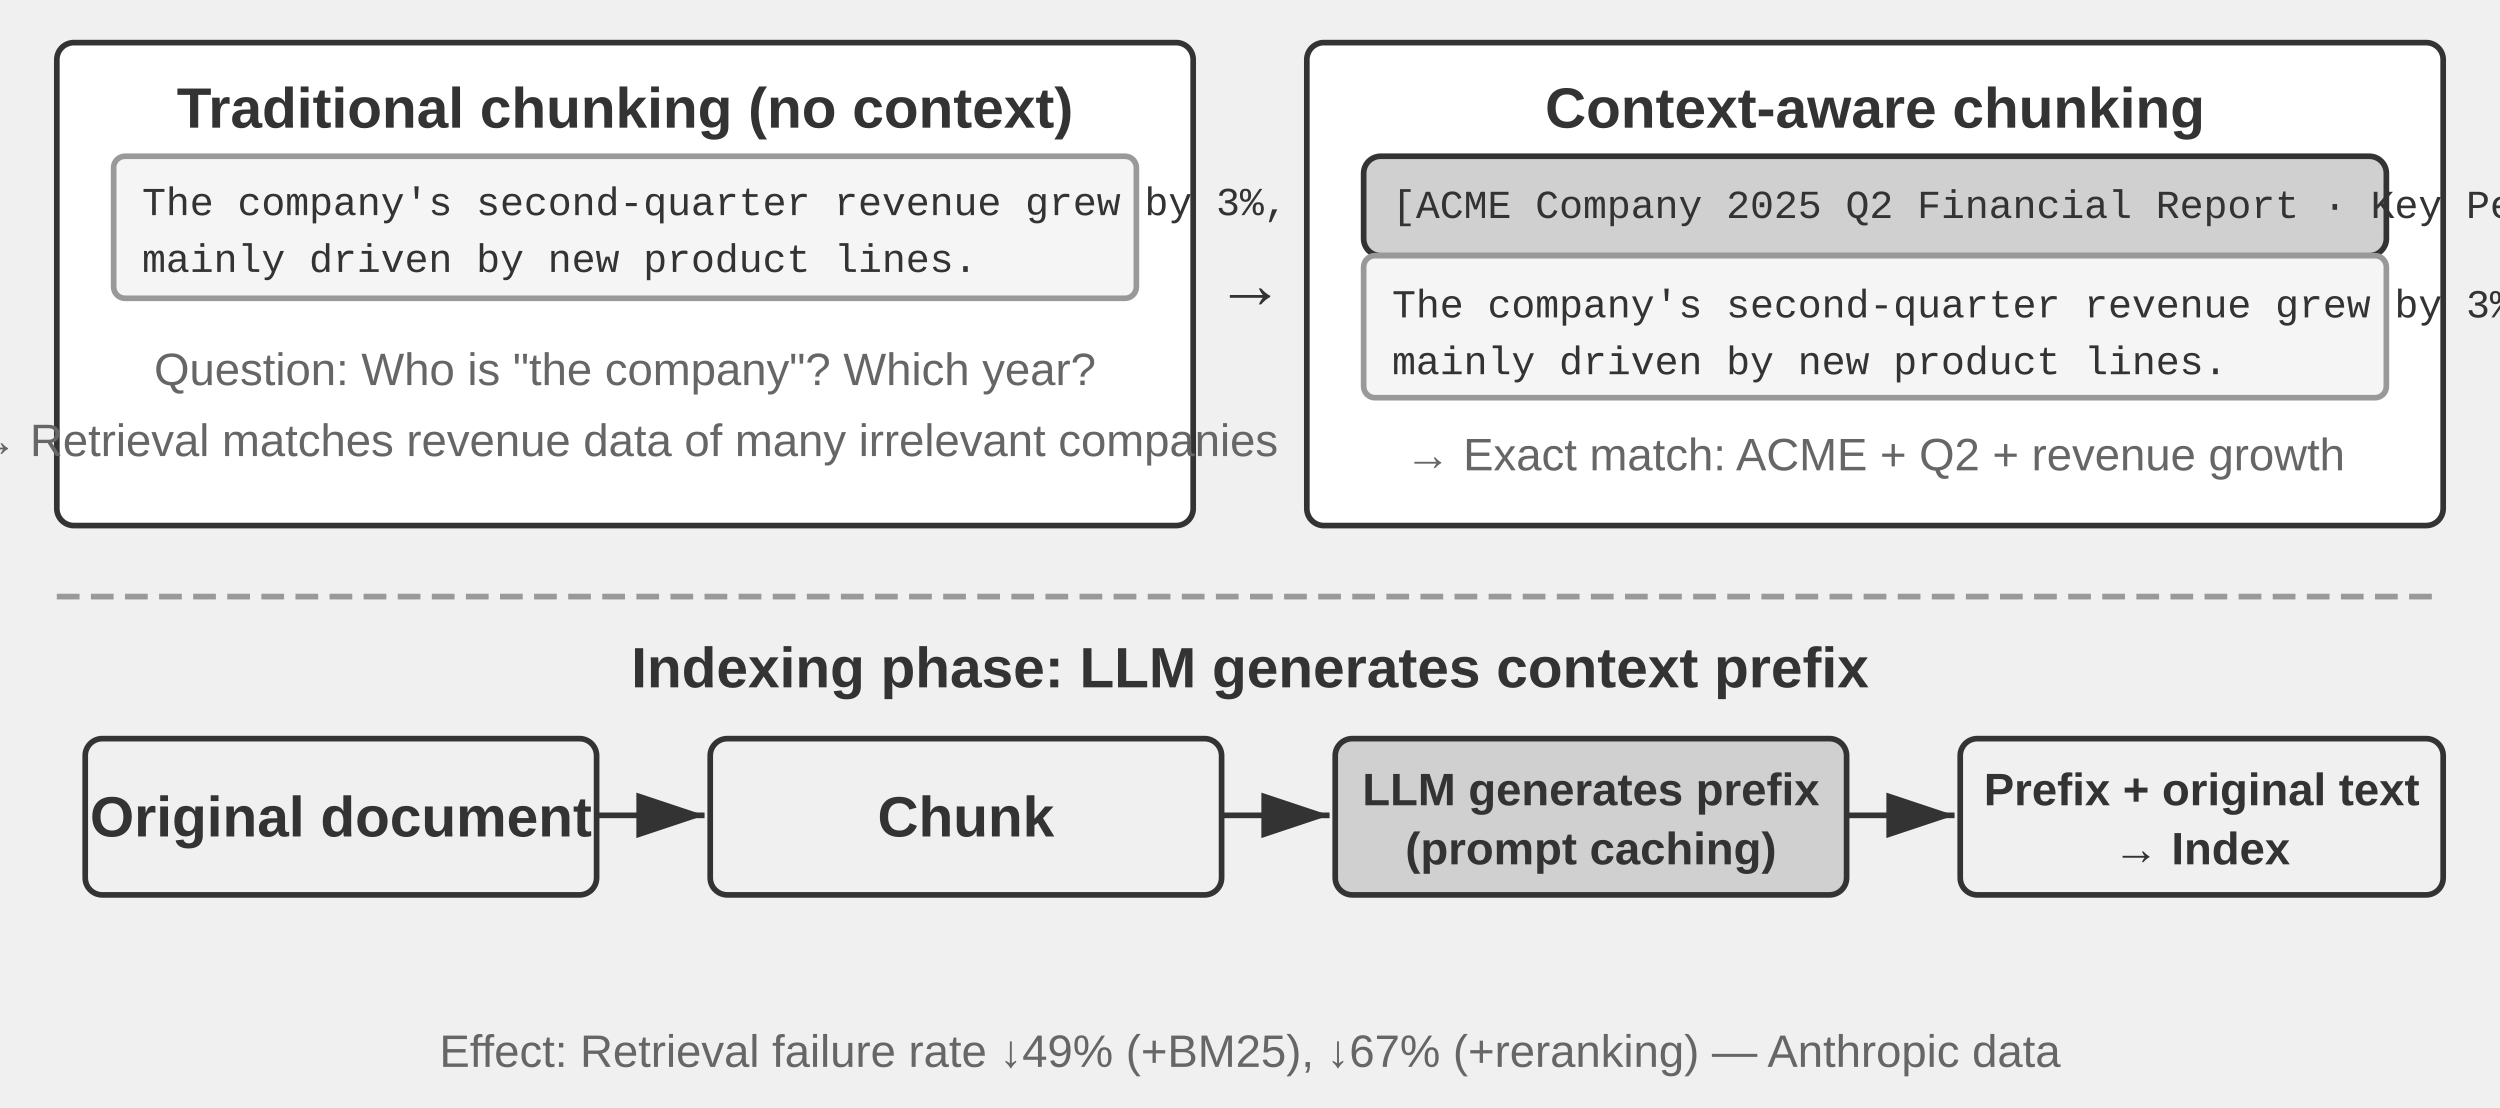
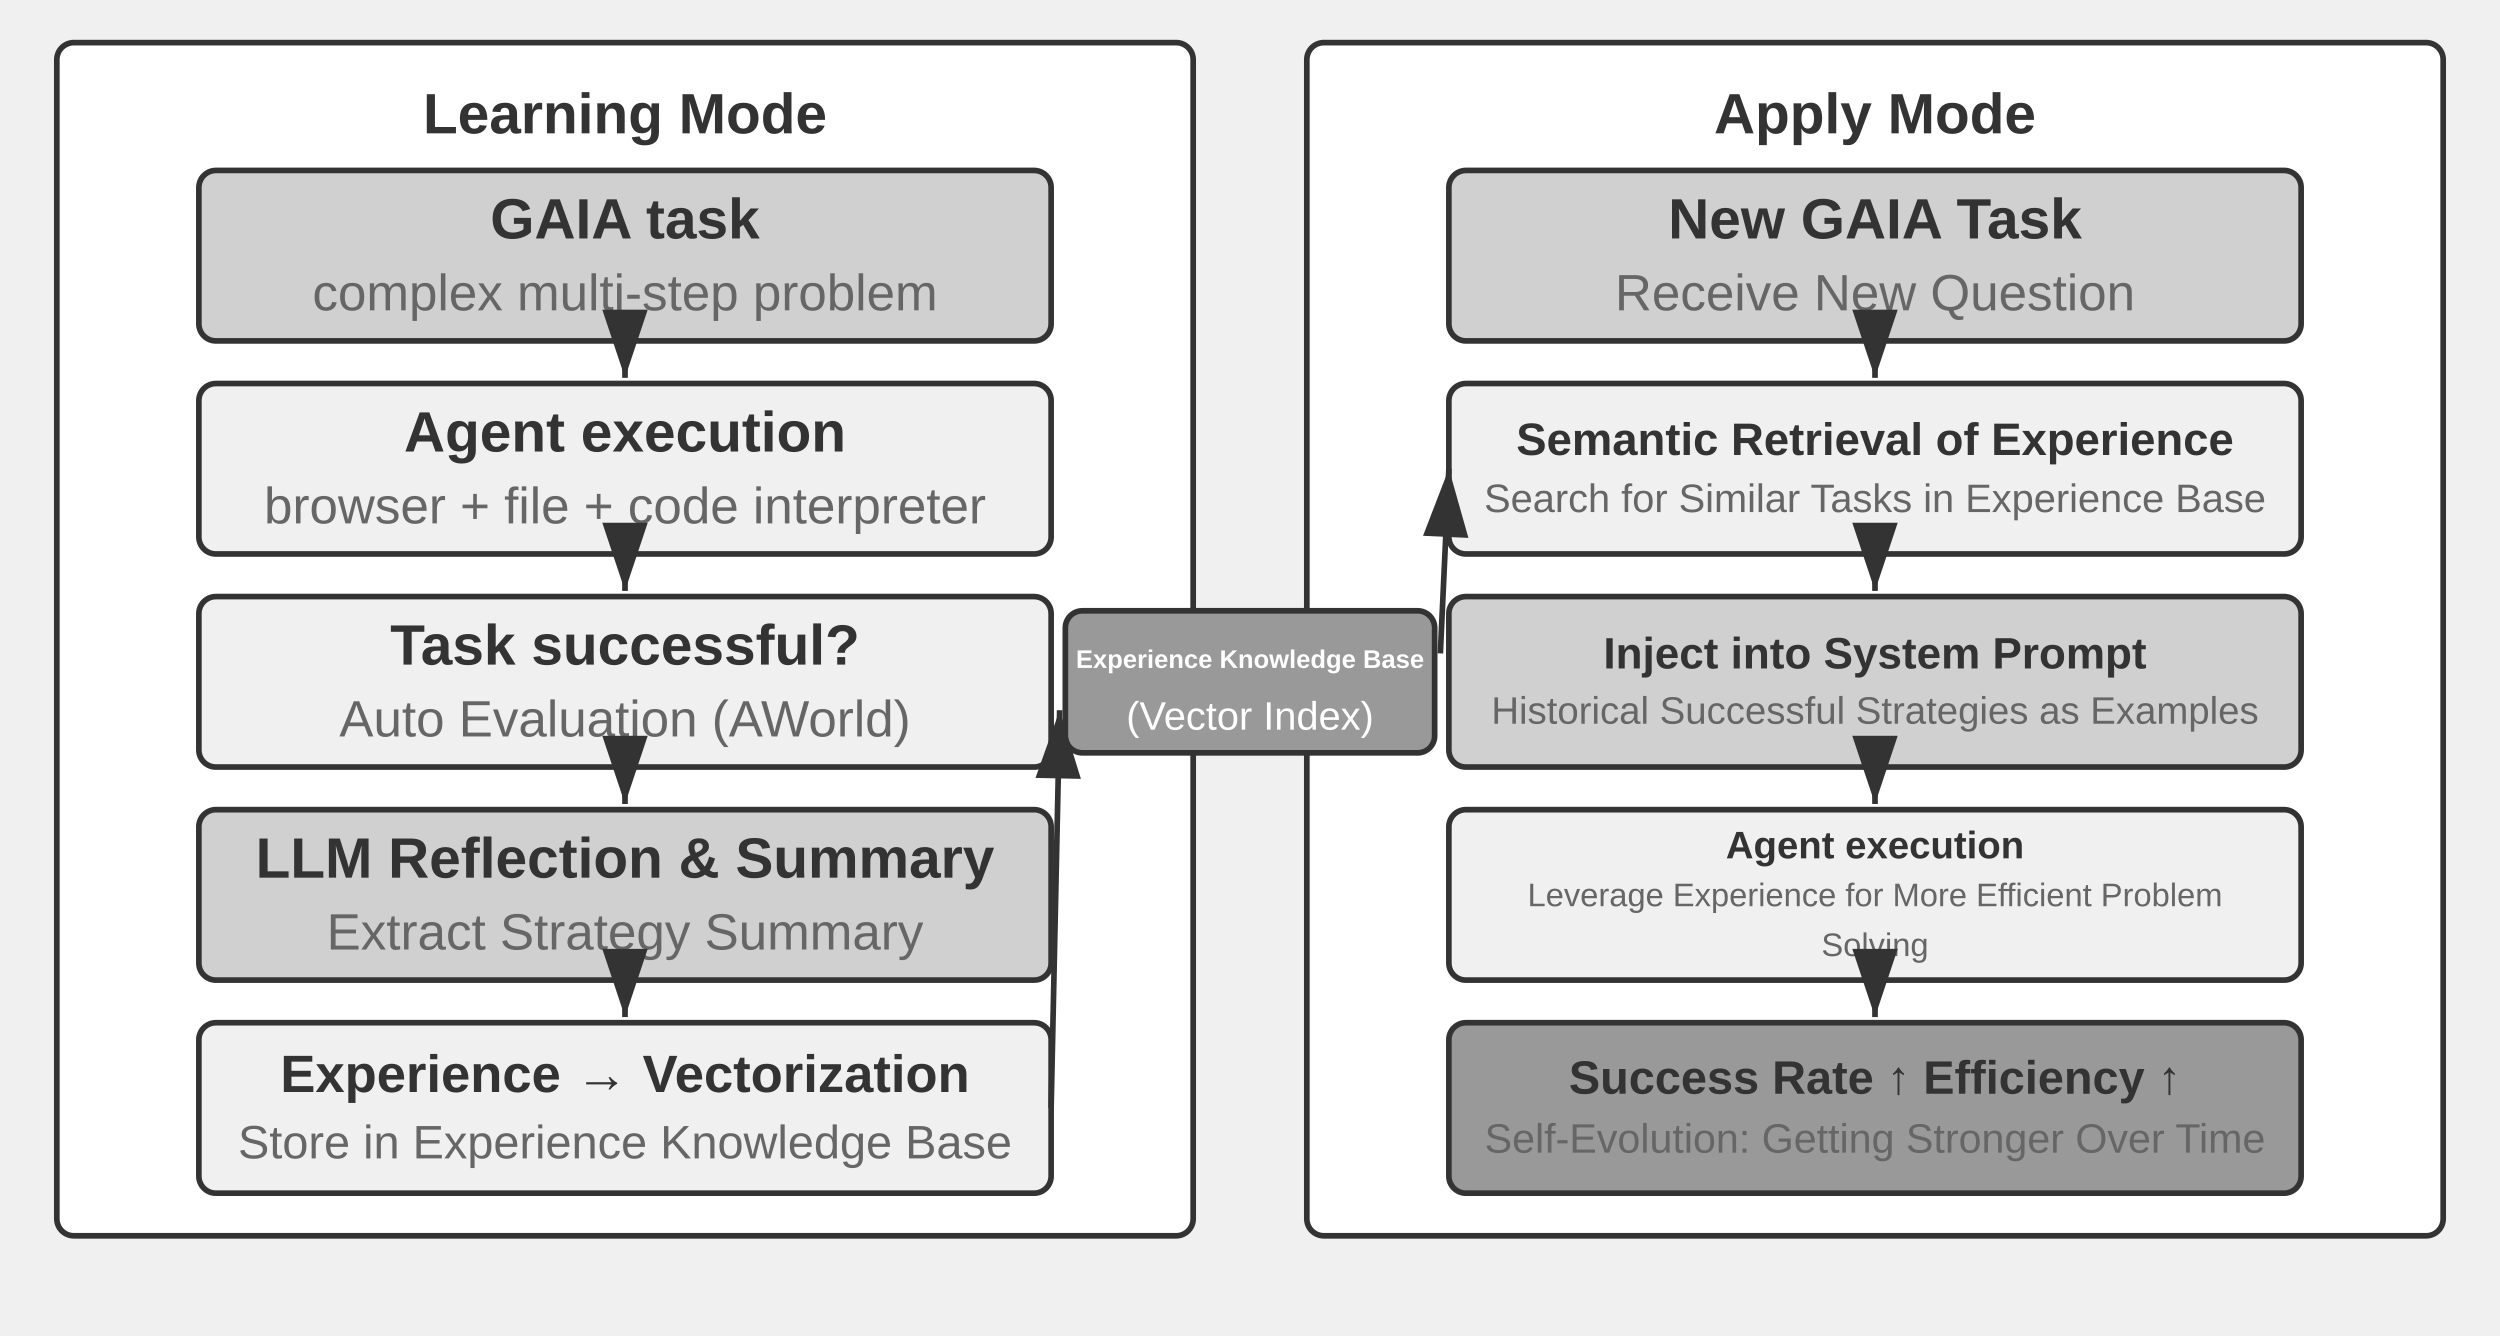
- <svg xmlns="http://www.w3.org/2000/svg" viewBox="0 40 880 390" width="880" height="390" style="background:#ffffff">
+ <svg xmlns="http://www.w3.org/2000/svg" viewBox="0 40 880 470" width="880" height="470" style="background:#ffffff">
  <defs>
    <marker id="ah" markerWidth="12" markerHeight="8" refX="12" refY="4" orient="auto">
      <polygon points="0 0, 12 4, 0 8" fill="#333333" />
    </marker>
    <marker id="ah-light" markerWidth="12" markerHeight="8" refX="12" refY="4" orient="auto">
      <polygon points="0 0, 12 4, 0 8" fill="#999999" />
    </marker>
  </defs>
-   <rect x="20" y="55" width="400" height="170" rx="6" fill="#ffffff" stroke="#333333" stroke-width="2" />
-   <text x="220" y="78" font-family="Arial, 'Helvetica Neue', Helvetica, 'PingFang SC', 'Microsoft YaHei', sans-serif" font-size="20" fill="#333333" text-anchor="middle" dominant-baseline="central" font-weight="bold">Traditional chunking (no context)</text>
-   <rect x="40" y="95" width="360" height="50" rx="4" fill="#f5f5f5" stroke="#999999" stroke-width="2" />
-   <text x="50" y="112" font-family="'Courier New', Courier, monospace" font-size="14" fill="#333333" text-anchor="start" dominant-baseline="central">The company's second-quarter revenue grew by 3%,</text>
-   <text x="50" y="132" font-family="'Courier New', Courier, monospace" font-size="14" fill="#333333" text-anchor="start" dominant-baseline="central">mainly driven by new product lines.</text>
-   <text x="220" y="170" font-family="Arial, 'Helvetica Neue', Helvetica, 'PingFang SC', 'Microsoft YaHei', sans-serif" font-size="16" fill="#666666" text-anchor="middle" dominant-baseline="central" font-weight="normal">Question: Who is "the company"? Which year?</text>
-   <text x="220" y="195" font-family="Arial, 'Helvetica Neue', Helvetica, 'PingFang SC', 'Microsoft YaHei', sans-serif" font-size="16" fill="#666666" text-anchor="middle" dominant-baseline="central" font-weight="normal">→ Retrieval matches revenue data of many irrelevant companies</text>
-   <rect x="460" y="55" width="400" height="170" rx="6" fill="#ffffff" stroke="#333333" stroke-width="2" />
-   <text x="660" y="78" font-family="Arial, 'Helvetica Neue', Helvetica, 'PingFang SC', 'Microsoft YaHei', sans-serif" font-size="20" fill="#333333" text-anchor="middle" dominant-baseline="central" font-weight="bold">Context-aware chunking</text>
-   <rect x="480" y="95" width="360" height="35" rx="6" fill="#d0d0d0" stroke="#333333" stroke-width="2" />
-   <text x="490" y="113" font-family="'Courier New', Courier, monospace" font-size="14" fill="#333333" text-anchor="start" dominant-baseline="central">[ACME Company 2025 Q2 Financial Report · Key Performance Indicators]</text>
-   <rect x="480" y="130" width="360" height="50" rx="4" fill="#f5f5f5" stroke="#999999" stroke-width="2" />
-   <text x="490" y="148" font-family="'Courier New', Courier, monospace" font-size="14" fill="#333333" text-anchor="start" dominant-baseline="central">The company's second-quarter revenue grew by 3%,</text>
-   <text x="490" y="168" font-family="'Courier New', Courier, monospace" font-size="14" fill="#333333" text-anchor="start" dominant-baseline="central">mainly driven by new product lines.</text>
-   <text x="660" y="200" font-family="Arial, 'Helvetica Neue', Helvetica, 'PingFang SC', 'Microsoft YaHei', sans-serif" font-size="16" fill="#666666" text-anchor="middle" dominant-baseline="central" font-weight="normal">→ Exact match: ACME + Q2 + revenue growth</text>
-   <text x="440" y="140" font-family="Arial, 'Helvetica Neue', Helvetica, 'PingFang SC', 'Microsoft YaHei', sans-serif" font-size="24" fill="#333333" text-anchor="middle" dominant-baseline="central" font-weight="bold">→</text>
-   <line x1="20" y1="250" x2="860" y2="250" stroke="#999999" stroke-width="2" stroke-dasharray="8,4" />
-   <text x="440.0" y="275" font-family="Arial, 'Helvetica Neue', Helvetica, 'PingFang SC', 'Microsoft YaHei', sans-serif" font-size="20" fill="#333333" text-anchor="middle" dominant-baseline="central" font-weight="bold">Indexing phase: LLM generates context prefix</text>
-   <rect x="30" y="300" width="180" height="55" rx="6" fill="#f0f0f0" stroke="#333333" stroke-width="2" />
-   <text x="120.0" y="327.5" font-family="Arial, 'Helvetica Neue', Helvetica, 'PingFang SC', 'Microsoft YaHei', sans-serif" font-size="20" fill="#333333" text-anchor="middle" dominant-baseline="central" font-weight="bold">Original document</text>
-   <line x1="210" y1="327" x2="248" y2="327" stroke="#333333" stroke-width="2" marker-end="url(#ah)" />
-   <rect x="250" y="300" width="180" height="55" rx="6" fill="#f0f0f0" stroke="#333333" stroke-width="2" />
-   <text x="340.0" y="327.5" font-family="Arial, 'Helvetica Neue', Helvetica, 'PingFang SC', 'Microsoft YaHei', sans-serif" font-size="20" fill="#333333" text-anchor="middle" dominant-baseline="central" font-weight="bold">Chunk</text>
-   <line x1="430" y1="327" x2="468" y2="327" stroke="#333333" stroke-width="2" marker-end="url(#ah)" />
-   <rect x="470" y="300" width="180" height="55" rx="6" fill="#d0d0d0" stroke="#333333" stroke-width="2" />
-   <text x="560.0" y="317.9" font-family="Arial, 'Helvetica Neue', Helvetica, 'PingFang SC', 'Microsoft YaHei', sans-serif" font-size="16" fill="#333333" text-anchor="middle" dominant-baseline="central" font-weight="bold">LLM generates prefix</text>
-   <text x="560.0" y="338.7" font-family="Arial, 'Helvetica Neue', Helvetica, 'PingFang SC', 'Microsoft YaHei', sans-serif" font-size="16" fill="#333333" text-anchor="middle" dominant-baseline="central" font-weight="bold">(prompt caching)</text>
-   <line x1="650" y1="327" x2="688" y2="327" stroke="#333333" stroke-width="2" marker-end="url(#ah)" />
-   <rect x="690" y="300" width="170" height="55" rx="6" fill="#f0f0f0" stroke="#333333" stroke-width="2" />
-   <text x="775.0" y="317.9" font-family="Arial, 'Helvetica Neue', Helvetica, 'PingFang SC', 'Microsoft YaHei', sans-serif" font-size="16" fill="#333333" text-anchor="middle" dominant-baseline="central" font-weight="bold">Prefix + original text</text>
-   <text x="775.0" y="338.7" font-family="Arial, 'Helvetica Neue', Helvetica, 'PingFang SC', 'Microsoft YaHei', sans-serif" font-size="16" fill="#333333" text-anchor="middle" dominant-baseline="central" font-weight="bold">→ Index</text>
-   <text x="440.0" y="410" font-family="Arial, 'Helvetica Neue', Helvetica, 'PingFang SC', 'Microsoft YaHei', sans-serif" font-size="16" fill="#666666" text-anchor="middle" dominant-baseline="central" font-weight="normal">Effect: Retrieval failure rate ↓49% (+BM25), ↓67% (+reranking) — Anthropic data</text>
+   <rect x="20" y="55" width="400" height="420" rx="6" fill="#ffffff" stroke="#333333" stroke-width="2" />
+   <text x="220" y="80" font-family="Arial, 'Helvetica Neue', Helvetica, 'PingFang SC', 'Microsoft YaHei', sans-serif" font-size="20" fill="#333333" text-anchor="middle" dominant-baseline="central" font-weight="bold">Learning Mode</text>
+   <rect x="70" y="100" width="300" height="60" rx="6" fill="#d0d0d0" stroke="#333333" stroke-width="2" />
+   <text x="220.0" y="117.0" font-family="Arial, 'Helvetica Neue', Helvetica, 'PingFang SC', 'Microsoft YaHei', sans-serif" font-size="20" fill="#333333" text-anchor="middle" dominant-baseline="central" font-weight="bold">GAIA task</text>
+   <text x="220.0" y="143.0" font-family="Arial, 'Helvetica Neue', Helvetica, 'PingFang SC', 'Microsoft YaHei', sans-serif" font-size="18" fill="#666666" text-anchor="middle" dominant-baseline="central" font-weight="normal">complex multi-step problem</text>
+   <rect x="70" y="175" width="300" height="60" rx="6" fill="#f0f0f0" stroke="#333333" stroke-width="2" />
+   <text x="220.0" y="192.0" font-family="Arial, 'Helvetica Neue', Helvetica, 'PingFang SC', 'Microsoft YaHei', sans-serif" font-size="20" fill="#333333" text-anchor="middle" dominant-baseline="central" font-weight="bold">Agent execution</text>
+   <text x="220.0" y="218.0" font-family="Arial, 'Helvetica Neue', Helvetica, 'PingFang SC', 'Microsoft YaHei', sans-serif" font-size="18" fill="#666666" text-anchor="middle" dominant-baseline="central" font-weight="normal">browser + file + code interpreter</text>
+   <line x1="220" y1="162" x2="220" y2="173" stroke="#333333" stroke-width="2" marker-end="url(#ah)" />
+   <rect x="70" y="250" width="300" height="60" rx="6" fill="#f0f0f0" stroke="#333333" stroke-width="2" />
+   <text x="220.0" y="267.0" font-family="Arial, 'Helvetica Neue', Helvetica, 'PingFang SC', 'Microsoft YaHei', sans-serif" font-size="20" fill="#333333" text-anchor="middle" dominant-baseline="central" font-weight="bold">Task successful?</text>
+   <text x="220.0" y="293.0" font-family="Arial, 'Helvetica Neue', Helvetica, 'PingFang SC', 'Microsoft YaHei', sans-serif" font-size="18" fill="#666666" text-anchor="middle" dominant-baseline="central" font-weight="normal">Auto Evaluation (AWorld)</text>
+   <line x1="220" y1="237" x2="220" y2="248" stroke="#333333" stroke-width="2" marker-end="url(#ah)" />
+   <rect x="70" y="325" width="300" height="60" rx="6" fill="#d0d0d0" stroke="#333333" stroke-width="2" />
+   <text x="220.0" y="342.0" font-family="Arial, 'Helvetica Neue', Helvetica, 'PingFang SC', 'Microsoft YaHei', sans-serif" font-size="20" fill="#333333" text-anchor="middle" dominant-baseline="central" font-weight="bold">LLM Reflection &amp; Summary</text>
+   <text x="220.0" y="368.0" font-family="Arial, 'Helvetica Neue', Helvetica, 'PingFang SC', 'Microsoft YaHei', sans-serif" font-size="18" fill="#666666" text-anchor="middle" dominant-baseline="central" font-weight="normal">Extract Strategy Summary</text>
+   <line x1="220" y1="312" x2="220" y2="323" stroke="#333333" stroke-width="2" marker-end="url(#ah)" />
+   <rect x="70" y="400" width="300" height="60" rx="6" fill="#f0f0f0" stroke="#333333" stroke-width="2" />
+   <text x="220.0" y="417.975" font-family="Arial, 'Helvetica Neue', Helvetica, 'PingFang SC', 'Microsoft YaHei', sans-serif" font-size="18.5" fill="#333333" text-anchor="middle" dominant-baseline="central" font-weight="bold">Experience → Vectorization</text>
+   <text x="220.0" y="442.025" font-family="Arial, 'Helvetica Neue', Helvetica, 'PingFang SC', 'Microsoft YaHei', sans-serif" font-size="16.5" fill="#666666" text-anchor="middle" dominant-baseline="central" font-weight="normal">Store in Experience Knowledge Base</text>
+   <line x1="220" y1="387" x2="220" y2="398" stroke="#333333" stroke-width="2" marker-end="url(#ah)" />
+   <rect x="460" y="55" width="400" height="420" rx="6" fill="#ffffff" stroke="#333333" stroke-width="2" />
+   <text x="660" y="80" font-family="Arial, 'Helvetica Neue', Helvetica, 'PingFang SC', 'Microsoft YaHei', sans-serif" font-size="20" fill="#333333" text-anchor="middle" dominant-baseline="central" font-weight="bold">Apply Mode</text>
+   <rect x="510" y="100" width="300" height="60" rx="6" fill="#d0d0d0" stroke="#333333" stroke-width="2" />
+   <text x="660.0" y="117.0" font-family="Arial, 'Helvetica Neue', Helvetica, 'PingFang SC', 'Microsoft YaHei', sans-serif" font-size="20" fill="#333333" text-anchor="middle" dominant-baseline="central" font-weight="bold">New GAIA Task</text>
+   <text x="660.0" y="143.0" font-family="Arial, 'Helvetica Neue', Helvetica, 'PingFang SC', 'Microsoft YaHei', sans-serif" font-size="18" fill="#666666" text-anchor="middle" dominant-baseline="central" font-weight="normal">Receive New Question</text>
+   <rect x="510" y="175" width="300" height="60" rx="6" fill="#f0f0f0" stroke="#333333" stroke-width="2" />
+   <text x="660.0" y="194.6" font-family="Arial, 'Helvetica Neue', Helvetica, 'PingFang SC', 'Microsoft YaHei', sans-serif" font-size="16.0" fill="#333333" text-anchor="middle" dominant-baseline="central" font-weight="bold">Semantic Retrieval of Experience</text>
+   <text x="660.0" y="215.4" font-family="Arial, 'Helvetica Neue', Helvetica, 'PingFang SC', 'Microsoft YaHei', sans-serif" font-size="14.0" fill="#666666" text-anchor="middle" dominant-baseline="central" font-weight="normal">Search for Similar Tasks in Experience Base</text>
+   <line x1="660" y1="162" x2="660" y2="173" stroke="#333333" stroke-width="2" marker-end="url(#ah)" />
+   <rect x="510" y="250" width="300" height="60" rx="6" fill="#d0d0d0" stroke="#333333" stroke-width="2" />
+   <text x="660.0" y="269.925" font-family="Arial, 'Helvetica Neue', Helvetica, 'PingFang SC', 'Microsoft YaHei', sans-serif" font-size="15.5" fill="#333333" text-anchor="middle" dominant-baseline="central" font-weight="bold">Inject into System Prompt</text>
+   <text x="660.0" y="290.075" font-family="Arial, 'Helvetica Neue', Helvetica, 'PingFang SC', 'Microsoft YaHei', sans-serif" font-size="13.5" fill="#666666" text-anchor="middle" dominant-baseline="central" font-weight="normal">Historical Successful Strategies as Examples</text>
+   <line x1="660" y1="237" x2="660" y2="248" stroke="#333333" stroke-width="2" marker-end="url(#ah)" />
+   <rect x="510" y="325" width="300" height="60" rx="6" fill="#f0f0f0" stroke="#333333" stroke-width="2" />
+   <text x="660.0" y="337.45" font-family="Arial, 'Helvetica Neue', Helvetica, 'PingFang SC', 'Microsoft YaHei', sans-serif" font-size="13.5" fill="#333333" text-anchor="middle" dominant-baseline="central" font-weight="bold">Agent execution</text>
+   <text x="660.0" y="355.0" font-family="Arial, 'Helvetica Neue', Helvetica, 'PingFang SC', 'Microsoft YaHei', sans-serif" font-size="11.5" fill="#666666" text-anchor="middle" dominant-baseline="central" font-weight="normal">Leverage Experience for More Efficient Problem</text>
+   <text x="660.0" y="372.55" font-family="Arial, 'Helvetica Neue', Helvetica, 'PingFang SC', 'Microsoft YaHei', sans-serif" font-size="11.5" fill="#666666" text-anchor="middle" dominant-baseline="central" font-weight="normal">Solving</text>
+   <line x1="660" y1="312" x2="660" y2="323" stroke="#333333" stroke-width="2" marker-end="url(#ah)" />
+   <rect x="510" y="400" width="300" height="60" rx="6" fill="#999999" stroke="#333333" stroke-width="2" />
+   <text x="660.0" y="419.275" font-family="Arial, 'Helvetica Neue', Helvetica, 'PingFang SC', 'Microsoft YaHei', sans-serif" font-size="16.5" fill="#333333" text-anchor="middle" dominant-baseline="central" font-weight="bold">Success Rate ↑ Efficiency ↑</text>
+   <text x="660.0" y="440.725" font-family="Arial, 'Helvetica Neue', Helvetica, 'PingFang SC', 'Microsoft YaHei', sans-serif" font-size="14.5" fill="#666666" text-anchor="middle" dominant-baseline="central" font-weight="normal">Self-Evolution: Getting Stronger Over Time</text>
+   <line x1="660" y1="387" x2="660" y2="398" stroke="#333333" stroke-width="2" marker-end="url(#ah)" />
+   <rect x="375" y="255.0" width="130" height="50" rx="6" fill="#999999" stroke="#333333" stroke-width="2" />
+   <text x="440.0" y="272.0" font-family="Arial, 'Helvetica Neue', Helvetica, 'PingFang SC', 'Microsoft YaHei', sans-serif" font-size="9" fill="#ffffff" text-anchor="middle" dominant-baseline="central" font-weight="bold">Experience Knowledge Base</text>
+   <text x="440.0" y="292.0" font-family="Arial, 'Helvetica Neue', Helvetica, 'PingFang SC', 'Microsoft YaHei', sans-serif" font-size="14" fill="#ffffff" text-anchor="middle" dominant-baseline="central" font-weight="normal">(Vector Index)</text>
+   <line x1="370" y1="430.0" x2="373" y2="290.0" stroke="#333333" stroke-width="2" marker-end="url(#ah)" />
+   <line x1="507" y1="270.0" x2="510" y2="205.0" stroke="#333333" stroke-width="2" marker-end="url(#ah)" />
</svg>
